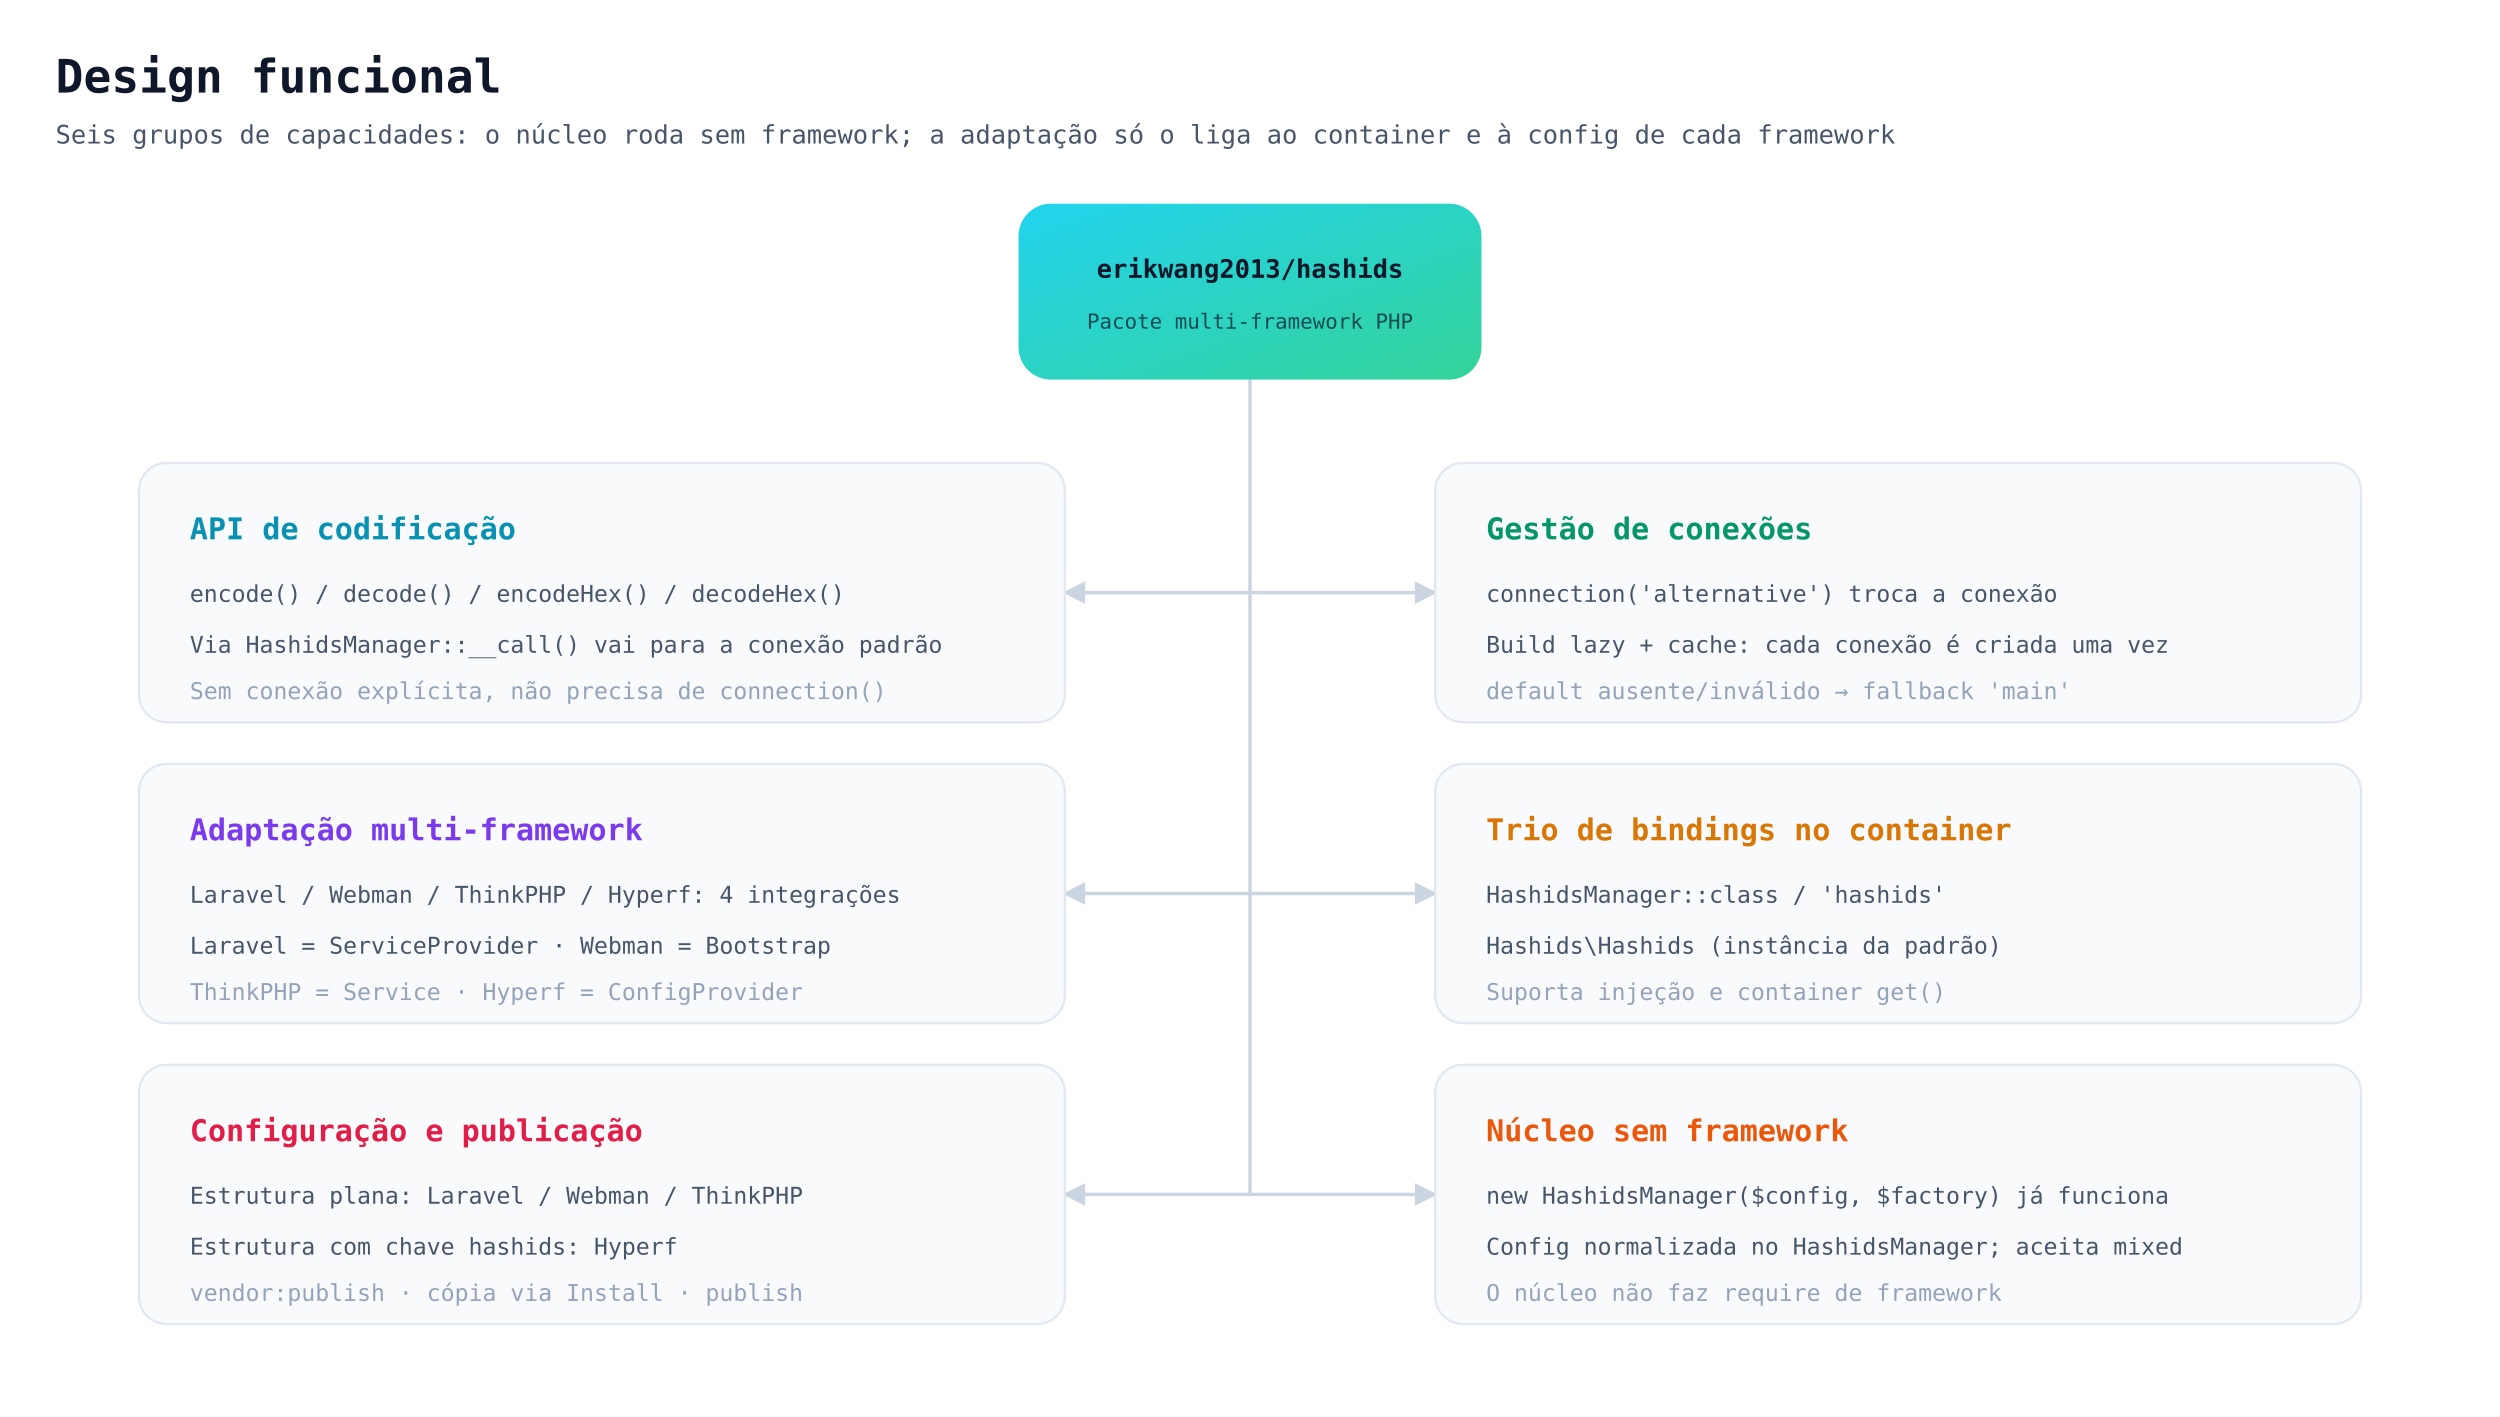
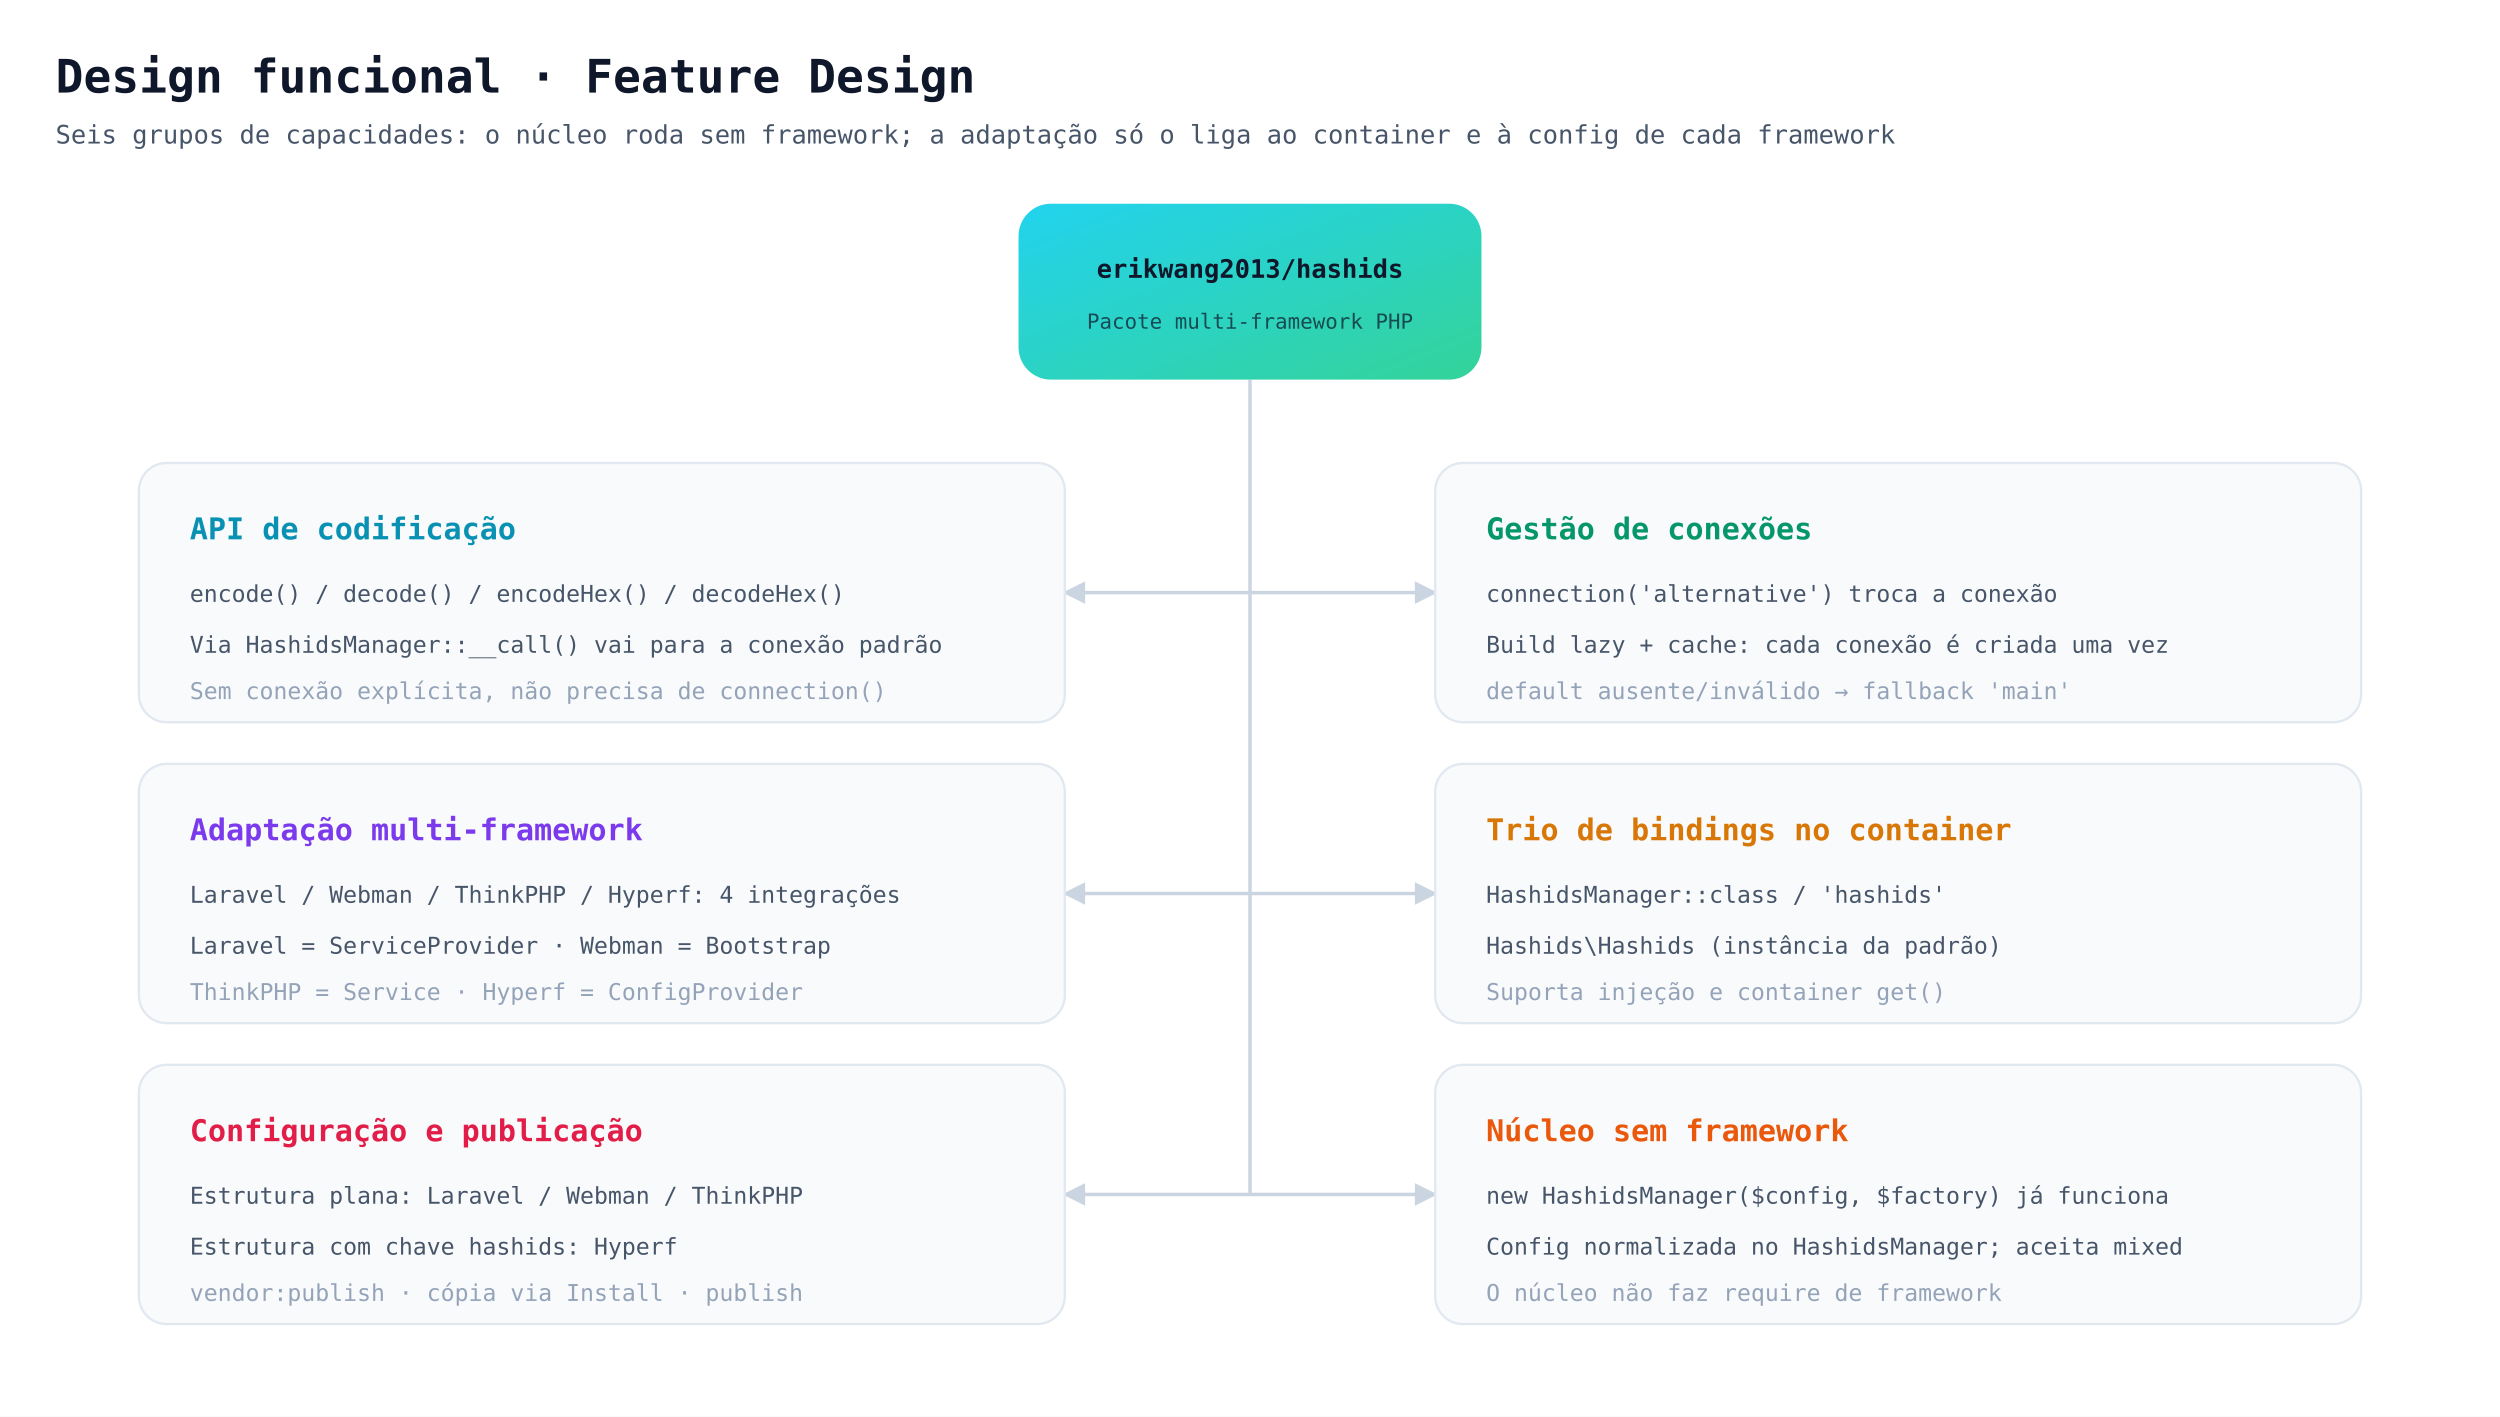
<svg xmlns="http://www.w3.org/2000/svg" viewBox="0 0 1080 612" role="img" aria-labelledby="featTitle featDesc">
  <defs>
    <style>
      text { font-family: ui-monospace, SFMono-Regular, Menlo, Consolas, "DejaVu Sans Mono", "PingFang SC", "Microsoft YaHei", monospace; }
      .bg     { fill: #ffffff; }
      .card   { fill: #f8fafc; stroke: #e2e8f0; stroke-width: 1; }
      .spine  { stroke: #cbd5e1; stroke-width: 1.5; fill: none; }
      .t-primary { fill: #0f172a; font-weight: 600; }
      .t-muted   { fill: #475569; }
      .t-dim     { fill: #94a3b8; }
      .t-frontend   { fill: #0891b2; font-weight: 600; }
      .t-backend    { fill: #059669; font-weight: 600; }
      .t-database   { fill: #7c3aed; font-weight: 600; }
      .t-cloud      { fill: #d97706; font-weight: 600; }
      .t-security   { fill: #e11d48; font-weight: 600; }
      .t-messagebus { fill: #ea580c; font-weight: 600; }
      .a-head { fill: #cbd5e1; }

      @media (prefers-color-scheme: dark) {
        .bg    { fill: #0b1220; }
        .card  { fill: #0f172a; stroke: #1e293b; }
        .spine { stroke: #334155; }
        .t-primary { fill: #f8fafc; }
        .t-muted   { fill: #94a3b8; }
        .t-dim     { fill: #64748b; }
        .t-frontend   { fill: #22d3ee; }
        .t-backend    { fill: #34d399; }
        .t-database   { fill: #a78bfa; }
        .t-cloud      { fill: #fbbf24; }
        .t-security   { fill: #fb7185; }
        .t-messagebus { fill: #fb923c; }
        .a-head { fill: #334155; }
      }
    </style>
    <marker id="ah" viewBox="0 0 10 10" refX="9" refY="5" markerWidth="6.5" markerHeight="6.5" orient="auto">
      <path d="M0 0 L10 5 L0 10 z" class="a-head" />
    </marker>
    <linearGradient id="rootGrad" x1="0" y1="0" x2="1" y2="1">
      <stop offset="0" stop-color="#22d3ee" />
      <stop offset="1" stop-color="#34d399" />
    </linearGradient>
  </defs>
  <rect class="bg" x="0" y="0" width="1080" height="612" />
-   <text x="24" y="40" class="t-primary" font-size="20">Design funcional</text>
+   <text x="24" y="40" class="t-primary" font-size="20">Design funcional · Feature Design</text>
  <text x="24" y="62" class="t-muted" font-size="11">Seis grupos de capacidades: o núcleo roda sem framework; a adaptação só o liga ao container e à config de cada framework</text>
  <path class="spine" d="M540 164 V516" />
  <path class="spine" d="M540 256 H460" marker-end="url(#ah)" />
  <path class="spine" d="M540 386 H460" marker-end="url(#ah)" />
  <path class="spine" d="M540 516 H460" marker-end="url(#ah)" />
  <path class="spine" d="M540 256 H620" marker-end="url(#ah)" />
  <path class="spine" d="M540 386 H620" marker-end="url(#ah)" />
  <path class="spine" d="M540 516 H620" marker-end="url(#ah)" />
  <rect x="440" y="88" width="200" height="76" rx="14" fill="url(#rootGrad)" />
  <text x="540" y="120" font-size="11" font-weight="700" fill="#0f172a" text-anchor="middle">erikwang2013/hashids</text>
  <text x="540" y="142" font-size="9" fill="rgba(15,23,42,.72)" text-anchor="middle">Pacote multi-framework PHP</text>
  <rect class="card" x="60" y="200" width="400" height="112" rx="12" />
  <text class="t-frontend" x="82" y="233" font-size="13">API de codificação</text>
  <text class="t-muted" x="82" y="260" font-size="10">encode() / decode() / encodeHex() / decodeHex()</text>
  <text class="t-muted" x="82" y="282" font-size="10">Via HashidsManager::__call() vai para a conexão padrão</text>
  <text class="t-dim" x="82" y="302" font-size="10">Sem conexão explícita, não precisa de connection()</text>
  <rect class="card" x="60" y="330" width="400" height="112" rx="12" />
  <text class="t-database" x="82" y="363" font-size="13">Adaptação multi-framework</text>
  <text class="t-muted" x="82" y="390" font-size="10">Laravel / Webman / ThinkPHP / Hyperf: 4 integrações</text>
  <text class="t-muted" x="82" y="412" font-size="10">Laravel = ServiceProvider · Webman = Bootstrap</text>
  <text class="t-dim" x="82" y="432" font-size="10">ThinkPHP = Service · Hyperf = ConfigProvider</text>
  <rect class="card" x="60" y="460" width="400" height="112" rx="12" />
  <text class="t-security" x="82" y="493" font-size="13">Configuração e publicação</text>
  <text class="t-muted" x="82" y="520" font-size="10">Estrutura plana: Laravel / Webman / ThinkPHP</text>
  <text class="t-muted" x="82" y="542" font-size="10">Estrutura com chave hashids: Hyperf</text>
  <text class="t-dim" x="82" y="562" font-size="10">vendor:publish · cópia via Install · publish</text>
  <rect class="card" x="620" y="200" width="400" height="112" rx="12" />
  <text class="t-backend" x="642" y="233" font-size="13">Gestão de conexões</text>
  <text class="t-muted" x="642" y="260" font-size="10">connection('alternative') troca a conexão</text>
  <text class="t-muted" x="642" y="282" font-size="10">Build lazy + cache: cada conexão é criada uma vez</text>
  <text class="t-dim" x="642" y="302" font-size="10">default ausente/inválido → fallback 'main'</text>
  <rect class="card" x="620" y="330" width="400" height="112" rx="12" />
  <text class="t-cloud" x="642" y="363" font-size="13">Trio de bindings no container</text>
  <text class="t-muted" x="642" y="390" font-size="10">HashidsManager::class / 'hashids'</text>
  <text class="t-muted" x="642" y="412" font-size="10">Hashids\Hashids (instância da padrão)</text>
  <text class="t-dim" x="642" y="432" font-size="10">Suporta injeção e container get()</text>
  <rect class="card" x="620" y="460" width="400" height="112" rx="12" />
  <text class="t-messagebus" x="642" y="493" font-size="13">Núcleo sem framework</text>
  <text class="t-muted" x="642" y="520" font-size="10">new HashidsManager($config, $factory) já funciona</text>
  <text class="t-muted" x="642" y="542" font-size="10">Config normalizada no HashidsManager; aceita mixed</text>
  <text class="t-dim" x="642" y="562" font-size="10">O núcleo não faz require de framework</text>
</svg>
